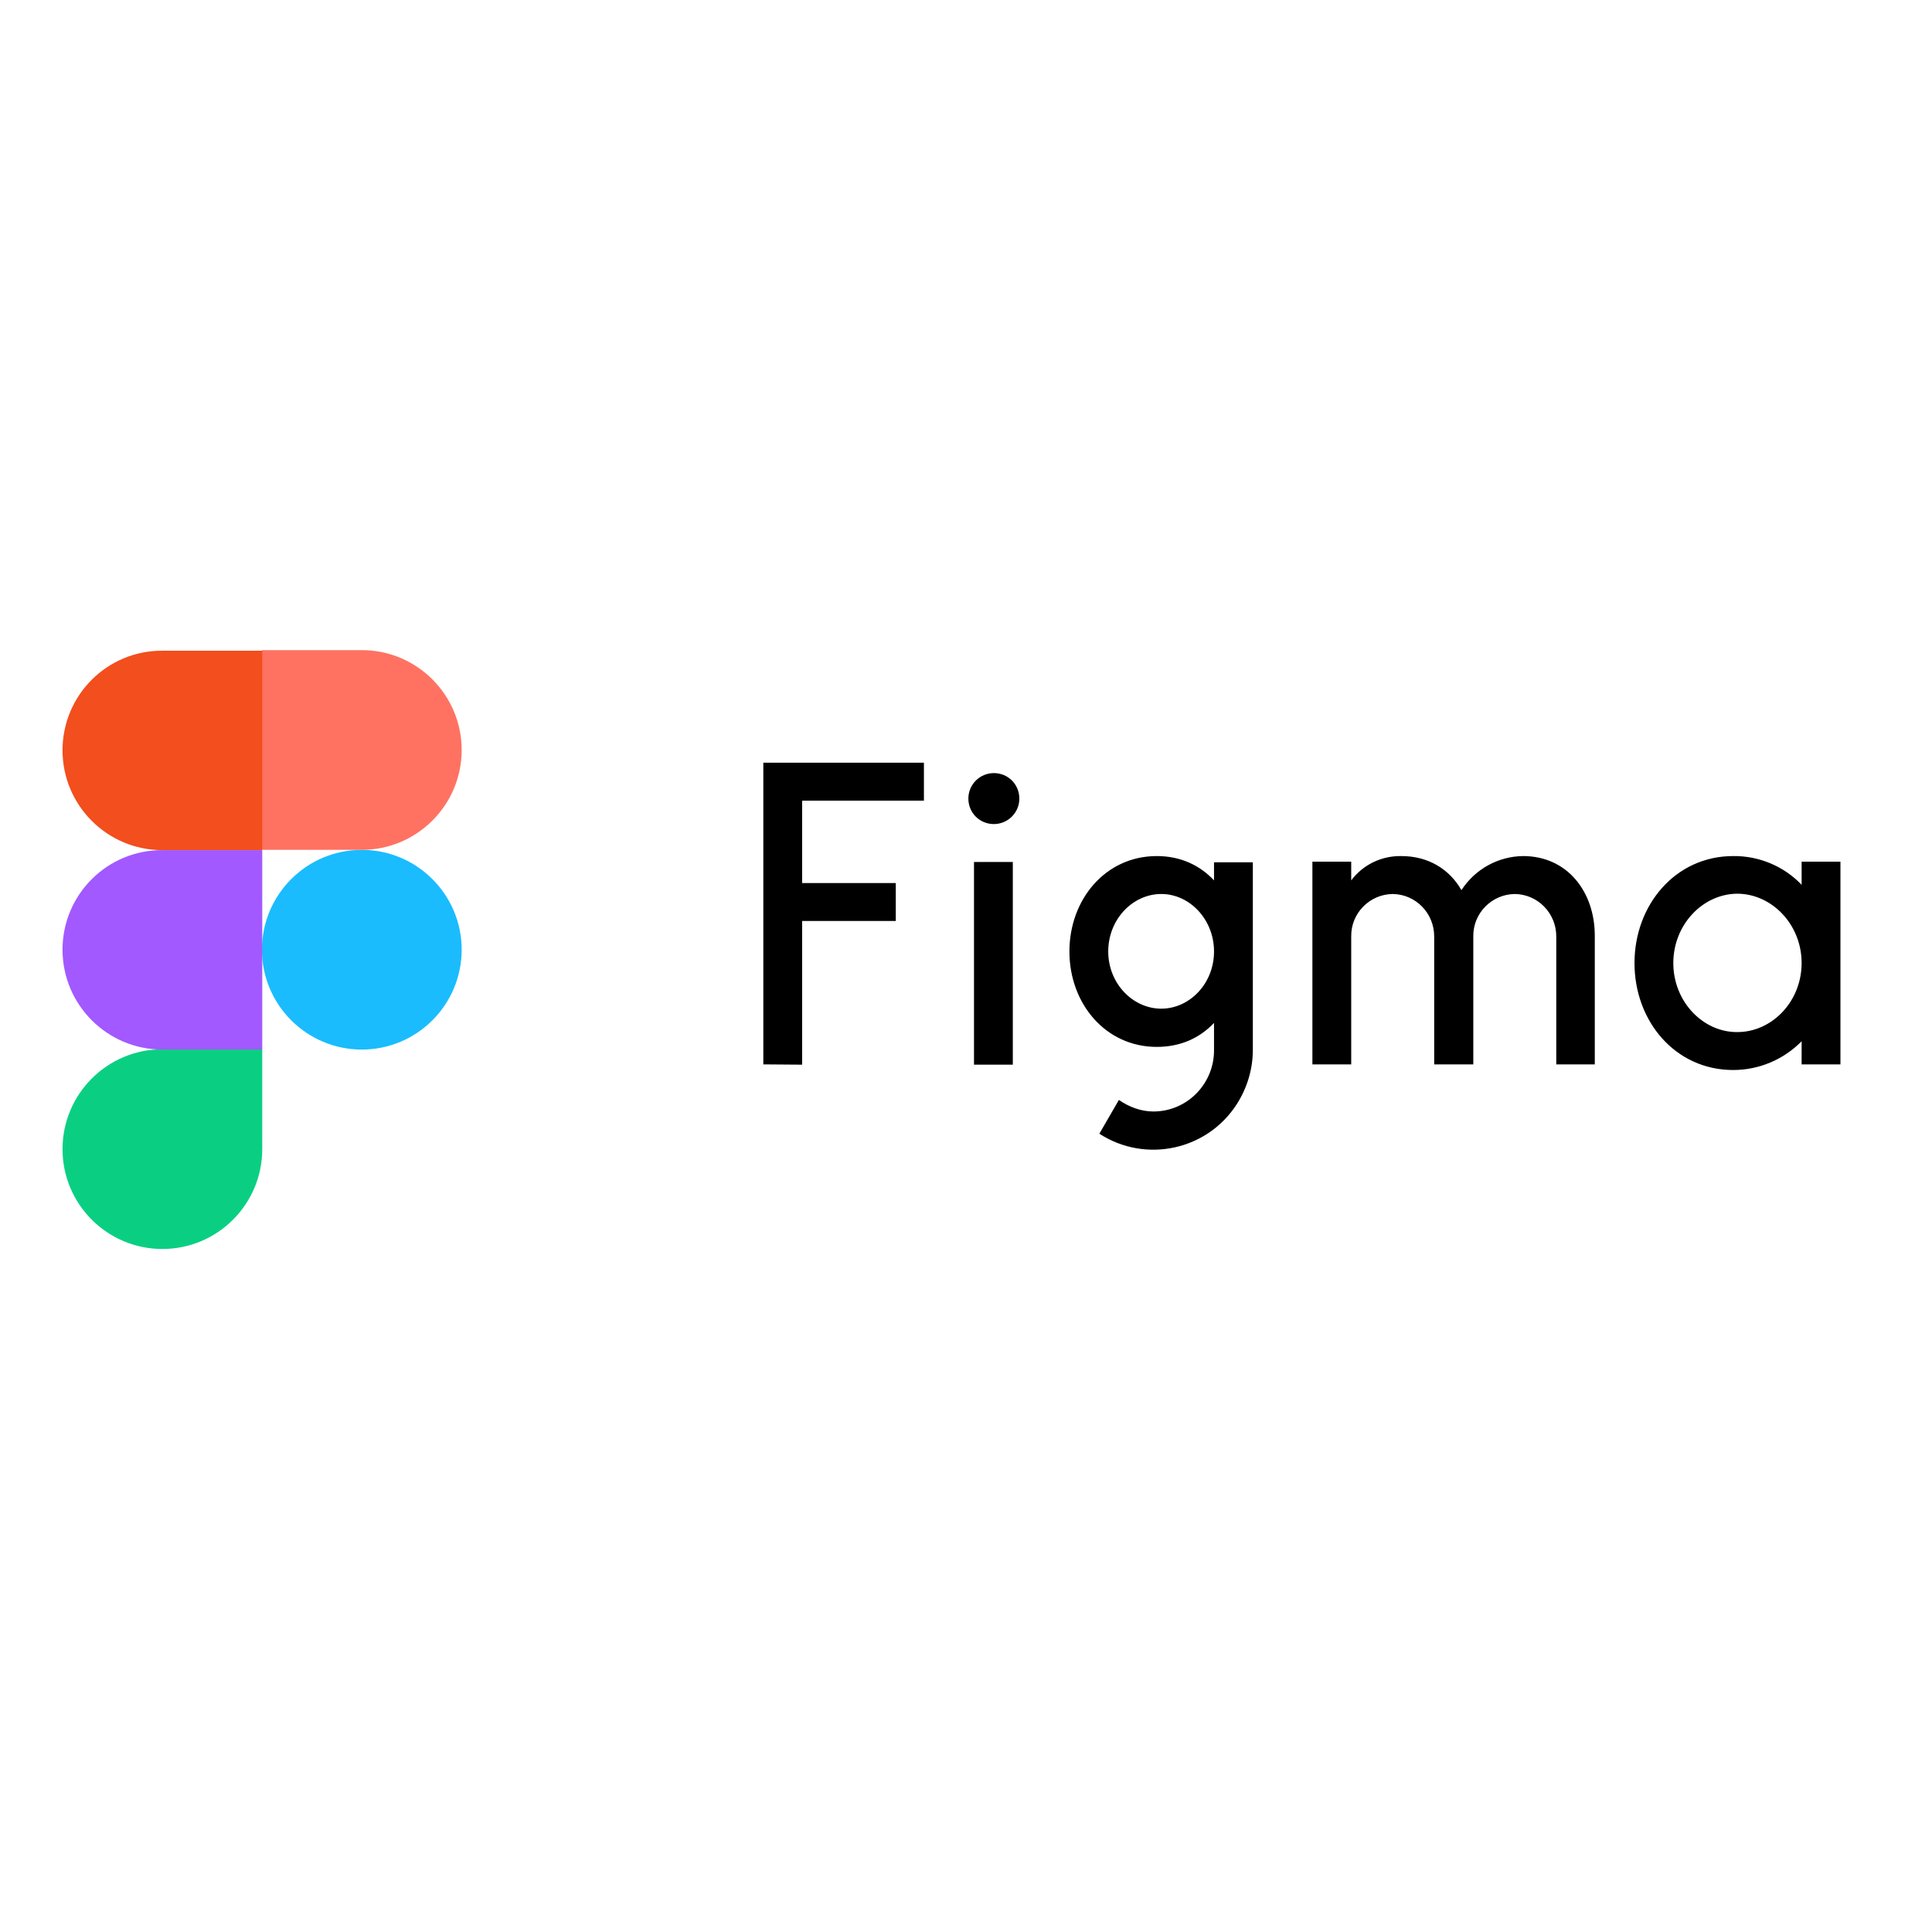
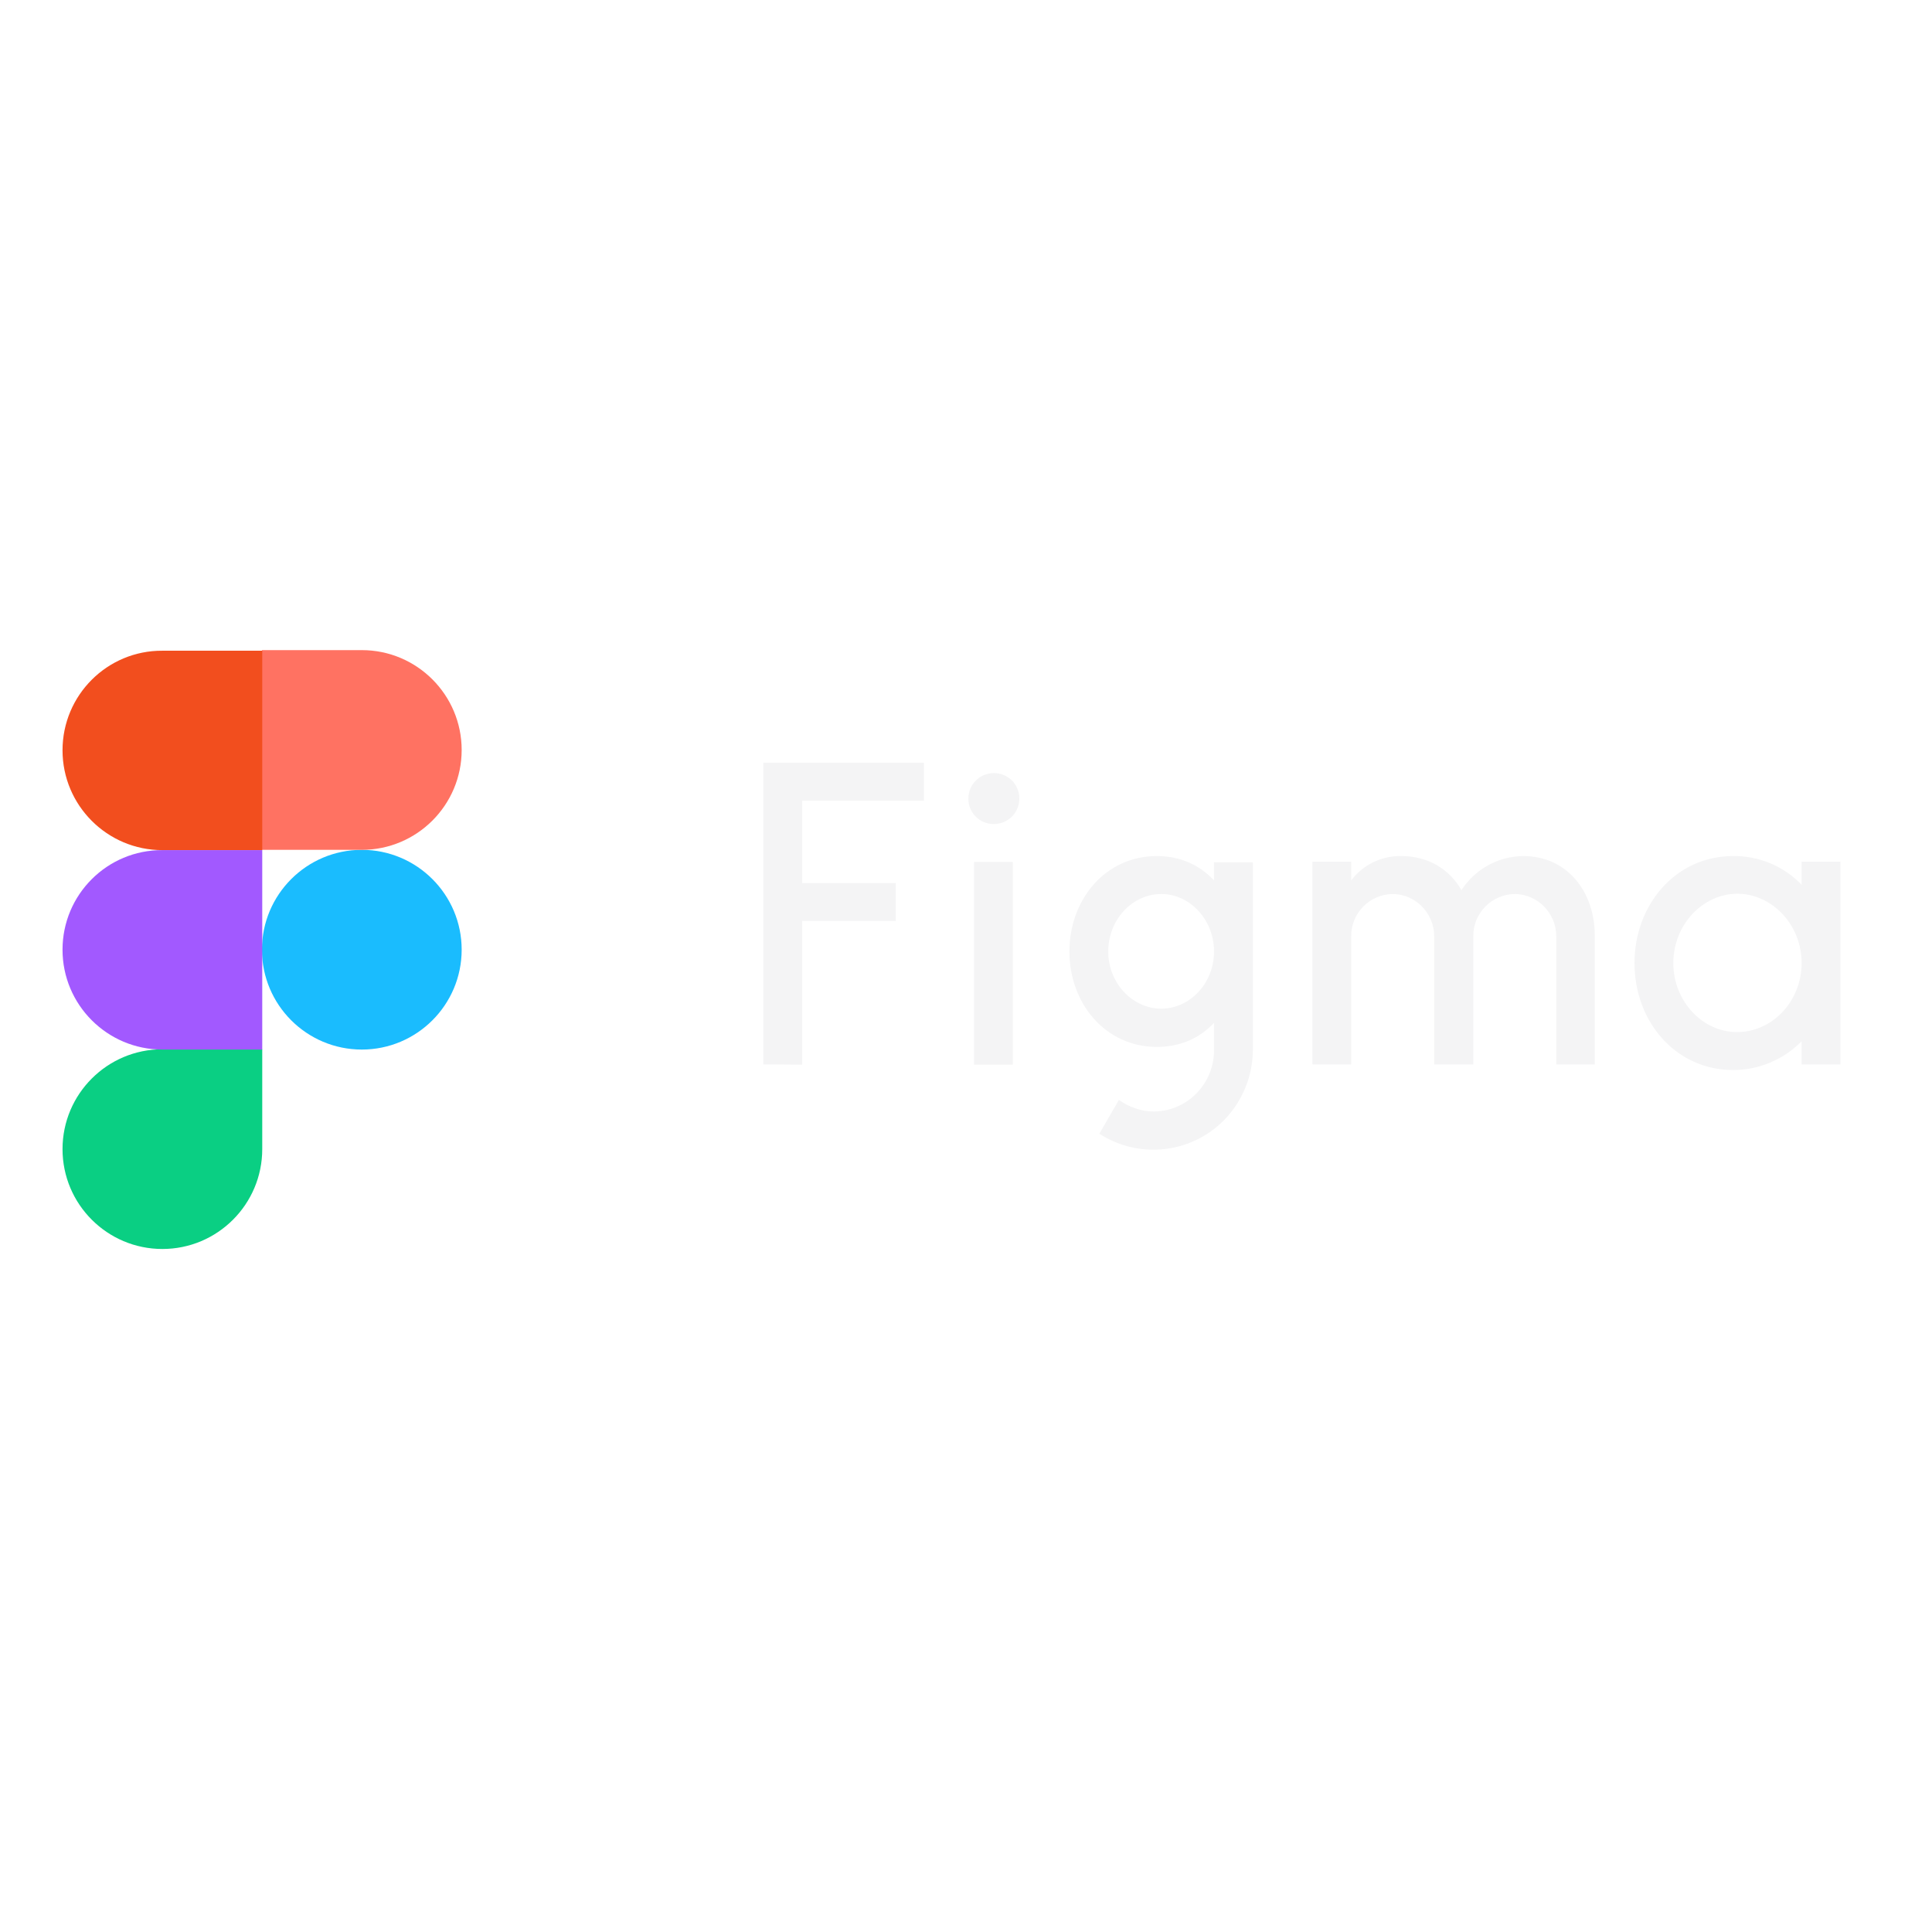
<svg xmlns="http://www.w3.org/2000/svg" version="1.1" id="layer" x="0px" y="0px" viewBox="-153 -46 652 652" style="enable-background:new -153 -46 652 652;" xml:space="preserve">
  <style type="text/css">
	.st0{fill:#1ABCFE;}
	.st1{fill:#0ACF83;}
	.st2{fill:#FF7262;}
	.st3{fill:#F24E1E;}
	.st4{fill:#A259FF;}
</style>
-   <path d="M104.6,211.4v101.8l13.1,0.1v-48.5h31.6v-12.8h-31.6v-27.8h41.1v-12.8H104.6z M182.4,232.1c4.7,0,8.6-3.8,8.6-8.6  s-3.8-8.6-8.6-8.6c-4.7,0-8.6,3.8-8.6,8.6S177.6,232.1,182.4,232.1L182.4,232.1z M175.7,244.9v68.4h13.1v-68.4H175.7z M237.4,242.9  c-17.4,0-29.5,14.7-29.5,32.2c0,17.5,12.1,32.2,29.5,32.2c8,0,14.5-3,19.3-8.1v9.1c0.1,11.3-8.9,20.7-20.3,20.8c-0.1,0-0.1,0-0.2,0  c-4.2,0-8.3-1.6-11.6-3.9l-6.6,11.4c15.6,10.1,36.4,5.6,46.4-10c3.5-5.5,5.4-11.8,5.4-18.3v-63.3h-13.1v6.1  C251.9,246,245.4,242.9,237.4,242.9L237.4,242.9z M221,275.1c0-10.9,8.3-19.4,17.9-19.4c9.6,0,17.8,8.6,17.8,19.4  c0,10.9-8.3,19.3-17.8,19.3C229.3,294.4,221,285.9,221,275.1z M317,255.7c-7.8,0.1-14.1,6.5-14,14.3v43.2h-13.1v-68.4H303v6.3  c4-5.3,10.2-8.3,16.9-8.2c9.2,0,16.3,4.5,20.3,11.5c4.6-7.1,12.4-11.4,20.8-11.5c14.9,0,24.2,12,24.2,26.9v43.4h-13V270  c0-7.8-6.2-14.2-14-14.3c-7.8,0.1-14.1,6.5-14,14.3v43.2H331V270C331,262.2,324.8,255.8,317,255.7L317,255.7z M455,252.6  c-6-6.3-14.4-9.8-23.1-9.7c-19.5,0-33.3,16.5-33.3,36.1c0,19.7,13.8,36.1,33.3,36.1c8.7,0,17-3.5,23.1-9.7v7.8h13.1v-68.4H455  L455,252.6L455,252.6z M411.7,279c0-13,10-23.4,21.7-23.4C445,255.7,455,266,455,279c0,13-10,23.3-21.7,23.3  C421.8,302.4,411.7,292.1,411.7,279z" />
+   <path fill="#f4f4f5" d="M104.6,211.4v101.8l13.1,0.1v-48.5h31.6v-12.8h-31.6v-27.8h41.1v-12.8H104.6z M182.4,232.1c4.7,0,8.6-3.8,8.6-8.6  s-3.8-8.6-8.6-8.6c-4.7,0-8.6,3.8-8.6,8.6S177.6,232.1,182.4,232.1L182.4,232.1z M175.7,244.9v68.4h13.1v-68.4H175.7z M237.4,242.9  c-17.4,0-29.5,14.7-29.5,32.2c0,17.5,12.1,32.2,29.5,32.2c8,0,14.5-3,19.3-8.1v9.1c0.1,11.3-8.9,20.7-20.3,20.8c-0.1,0-0.1,0-0.2,0  c-4.2,0-8.3-1.6-11.6-3.9l-6.6,11.4c15.6,10.1,36.4,5.6,46.4-10c3.5-5.5,5.4-11.8,5.4-18.3v-63.3h-13.1v6.1  C251.9,246,245.4,242.9,237.4,242.9L237.4,242.9z M221,275.1c0-10.9,8.3-19.4,17.9-19.4c9.6,0,17.8,8.6,17.8,19.4  c0,10.9-8.3,19.3-17.8,19.3C229.3,294.4,221,285.9,221,275.1z M317,255.7c-7.8,0.1-14.1,6.5-14,14.3v43.2h-13.1v-68.4H303v6.3  c4-5.3,10.2-8.3,16.9-8.2c9.2,0,16.3,4.5,20.3,11.5c4.6-7.1,12.4-11.4,20.8-11.5c14.9,0,24.2,12,24.2,26.9v43.4h-13V270  c0-7.8-6.2-14.2-14-14.3c-7.8,0.1-14.1,6.5-14,14.3v43.2H331V270C331,262.2,324.8,255.8,317,255.7L317,255.7z M455,252.6  c-6-6.3-14.4-9.8-23.1-9.7c-19.5,0-33.3,16.5-33.3,36.1c0,19.7,13.8,36.1,33.3,36.1c8.7,0,17-3.5,23.1-9.7v7.8h13.1v-68.4H455  L455,252.6L455,252.6z M411.7,279c0-13,10-23.4,21.7-23.4C445,255.7,455,266,455,279c0,13-10,23.3-21.7,23.3  C421.8,302.4,411.7,292.1,411.7,279z" />
  <path id="b" class="st0" d="M-64.6,274.5c0-18.6,15.1-33.7,33.7-33.7s33.7,15.1,33.7,33.7s-15.1,33.7-33.7,33.7  S-64.6,293.1-64.6,274.5z" />
  <path id="c" class="st1" d="M-131.9,341.8c0-18.6,15.1-33.7,33.7-33.7h33.7v33.7c0,18.6-15.1,33.7-33.7,33.7  S-131.9,360.4-131.9,341.8z" />
  <path id="d" class="st2" d="M-64.6,173.5v67.3h33.7c18.6,0,33.7-15.1,33.7-33.7s-15.1-33.7-33.7-33.7H-64.6z" />
  <path id="e" class="st3" d="M-131.9,207.2c0,18.6,15.1,33.7,33.7,33.7h33.7v-67.3h-33.7C-116.8,173.5-131.9,188.6-131.9,207.2z" />
  <path id="e_1_" class="st4" d="M-131.9,274.5c0,18.6,15.1,33.7,33.7,33.7h33.7v-67.3h-33.7C-116.8,240.8-131.9,255.9-131.9,274.5z" />
</svg>
